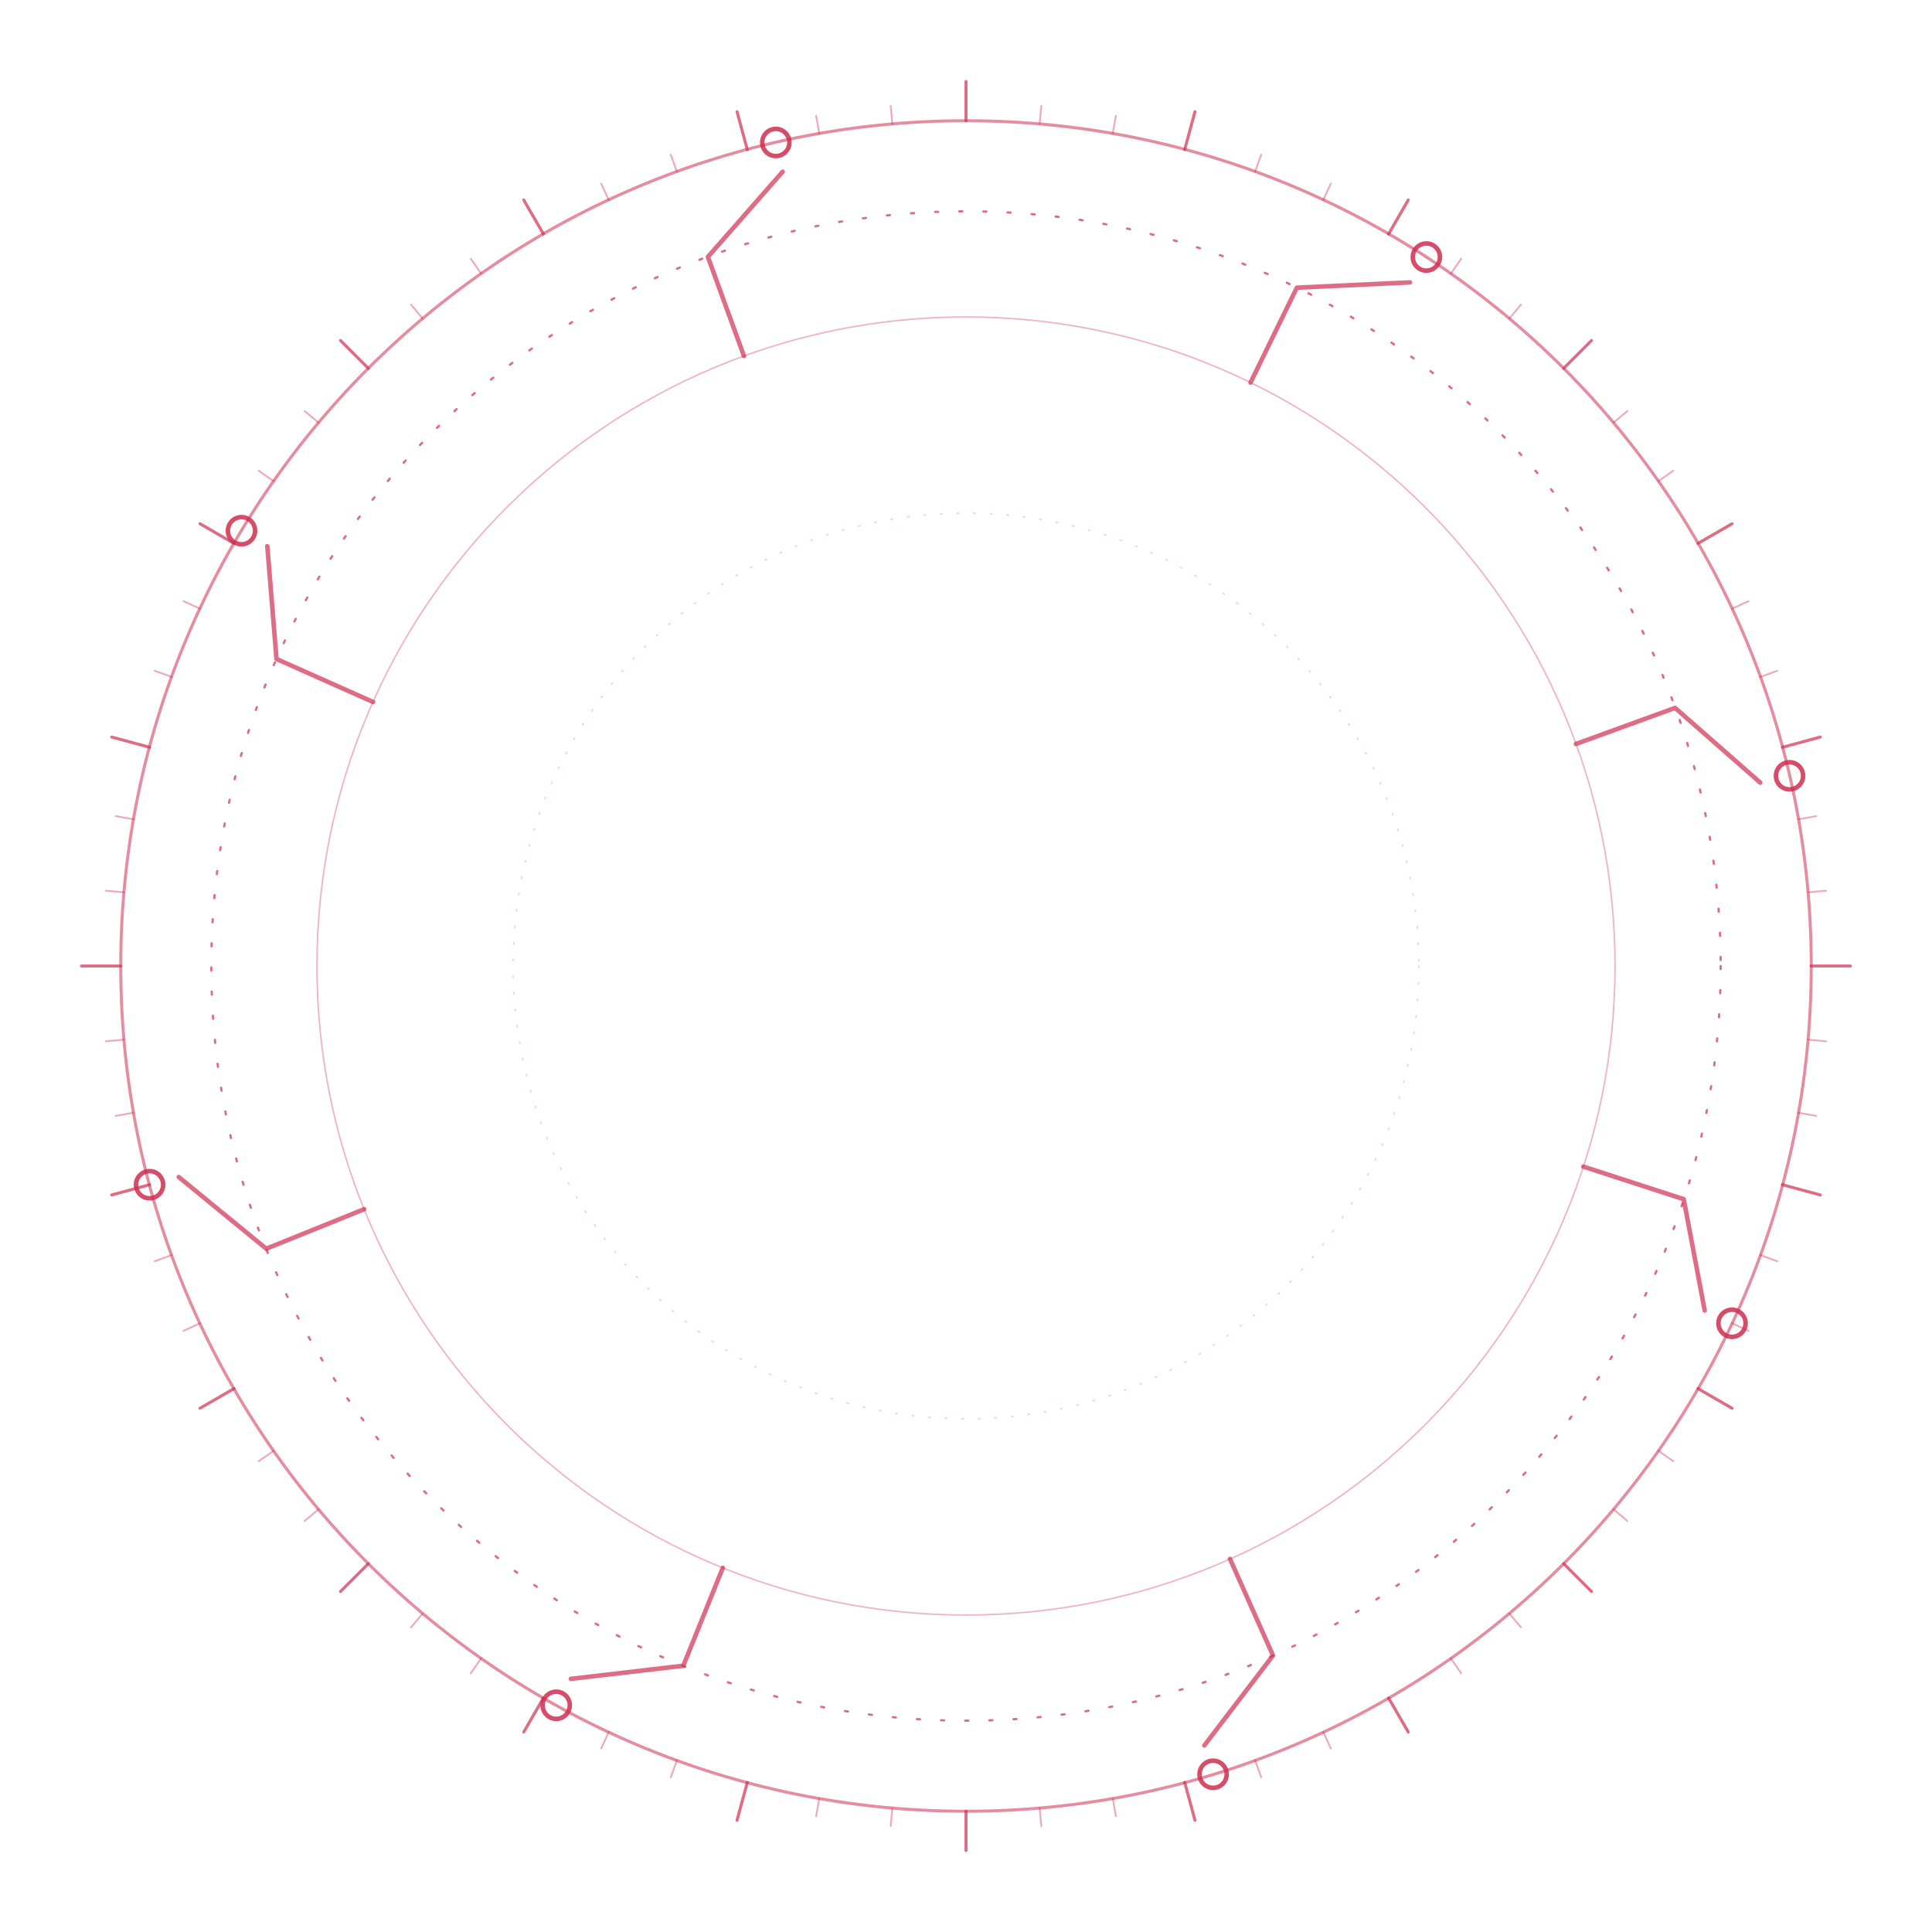
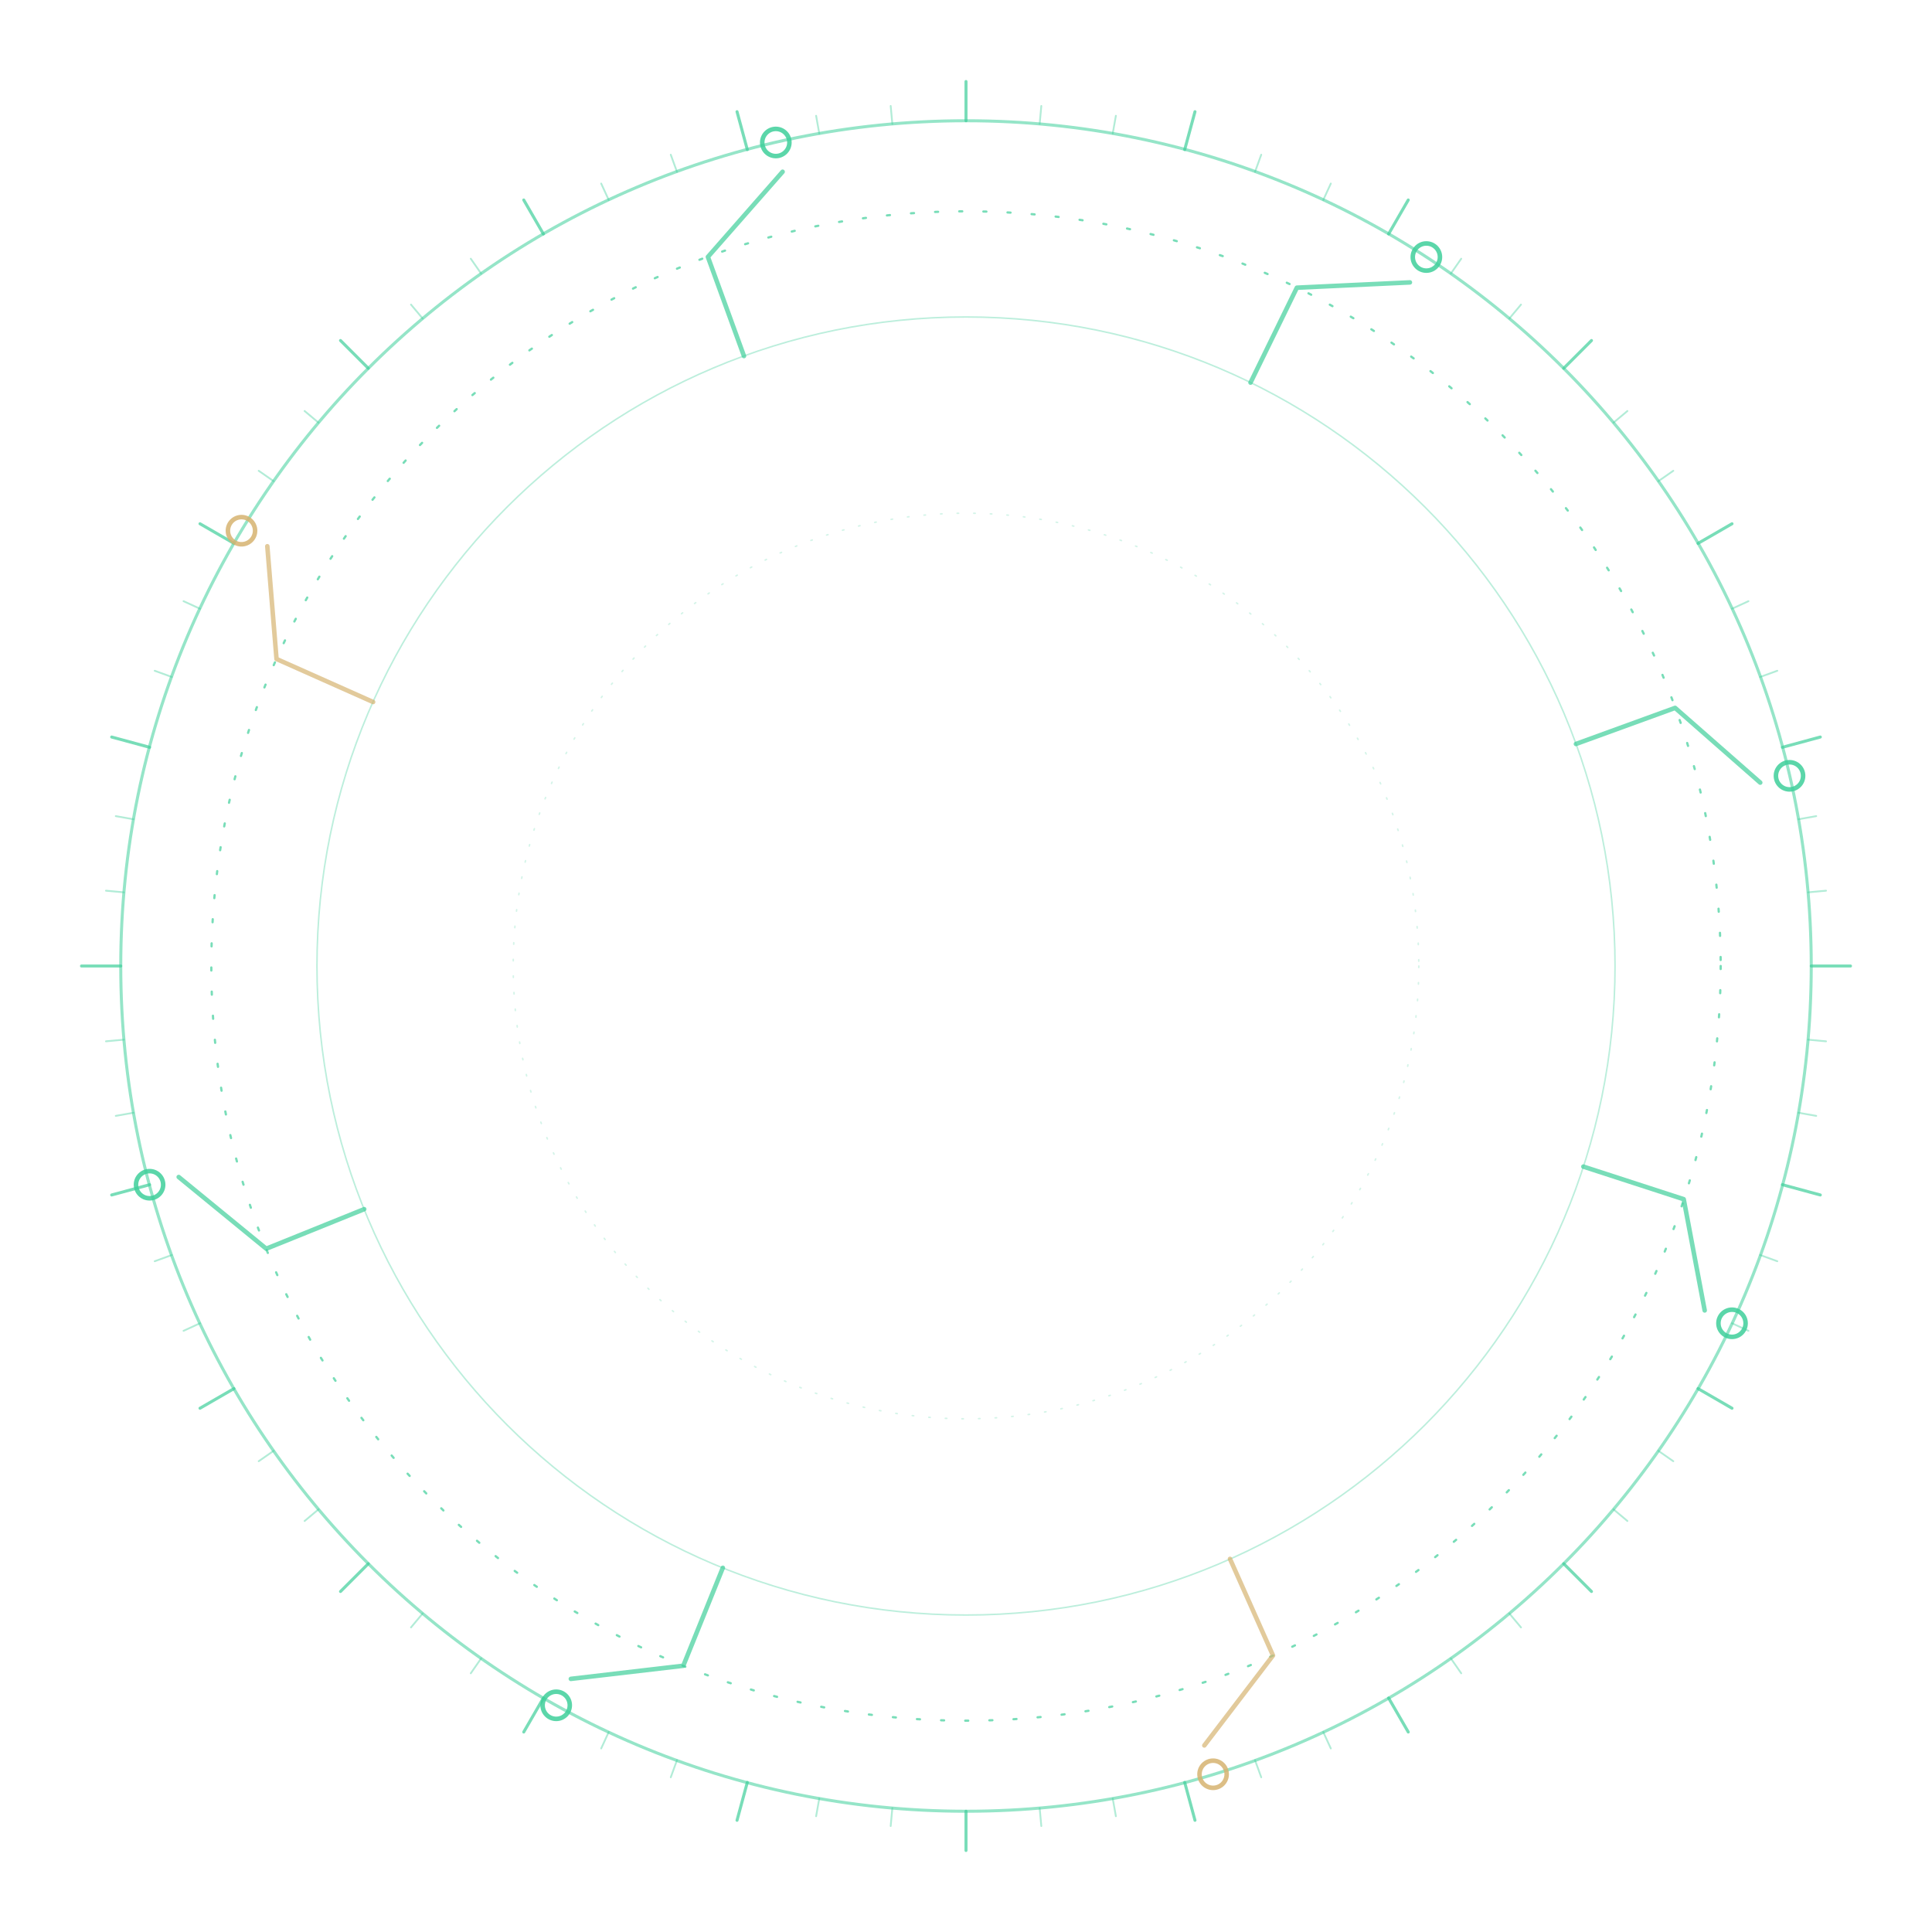
<svg xmlns="http://www.w3.org/2000/svg" viewBox="-640 -640 1280 1280" aria-hidden="true" fill="none" stroke-linecap="round" stroke-linejoin="round">
-   <circle r="560" stroke="#cf2e50" stroke-width="2" opacity=".55" />
-   <circle r="500" stroke="#cf2e50" stroke-width="1.5" stroke-dasharray="2 14" opacity=".7" />
-   <circle r="430" stroke="#cf2e50" stroke-width="1" opacity=".35" />
-   <circle r="300" stroke="#cf2e50" stroke-width="1" stroke-dasharray="1 10" opacity=".22" />
-   <path d="M560.0 0.0 L586.0 0.0" stroke="#cf2e50" stroke-width="2" opacity="0.7" />
-   <path d="M557.9 48.8 L569.8 49.9" stroke="#cf2e50" stroke-width="1.2" opacity="0.4" />
-   <path d="M551.5 97.2 L563.3 99.3" stroke="#cf2e50" stroke-width="1.2" opacity="0.4" />
-   <path d="M540.9 144.9 L566.0 151.7" stroke="#cf2e50" stroke-width="2" opacity="0.7" />
-   <path d="M526.2 191.5 L537.5 195.6" stroke="#cf2e50" stroke-width="1.2" opacity="0.4" />
-   <path d="M507.5 236.7 L518.4 241.7" stroke="#cf2e50" stroke-width="1.2" opacity="0.4" />
-   <path d="M485.0 280.0 L507.5 293.0" stroke="#cf2e50" stroke-width="2" opacity="0.7" />
-   <path d="M458.7 321.2 L468.6 328.1" stroke="#cf2e50" stroke-width="1.2" opacity="0.4" />
-   <path d="M429.0 360.0 L438.2 367.7" stroke="#cf2e50" stroke-width="1.2" opacity="0.4" />
-   <path d="M396.0 396.0 L414.4 414.4" stroke="#cf2e50" stroke-width="2" opacity="0.7" />
-   <path d="M360.0 429.0 L367.7 438.2" stroke="#cf2e50" stroke-width="1.2" opacity="0.4" />
-   <path d="M321.2 458.7 L328.1 468.6" stroke="#cf2e50" stroke-width="1.2" opacity="0.4" />
-   <path d="M280.0 485.0 L293.0 507.5" stroke="#cf2e50" stroke-width="2" opacity="0.7" />
-   <path d="M236.7 507.5 L241.7 518.4" stroke="#cf2e50" stroke-width="1.2" opacity="0.4" />
-   <path d="M191.5 526.2 L195.6 537.5" stroke="#cf2e50" stroke-width="1.2" opacity="0.4" />
-   <path d="M144.9 540.9 L151.7 566.0" stroke="#cf2e50" stroke-width="2" opacity="0.7" />
-   <path d="M97.2 551.5 L99.3 563.3" stroke="#cf2e50" stroke-width="1.2" opacity="0.4" />
-   <path d="M48.8 557.9 L49.9 569.8" stroke="#cf2e50" stroke-width="1.2" opacity="0.4" />
-   <path d="M0.0 560.0 L0.0 586.0" stroke="#cf2e50" stroke-width="2" opacity="0.7" />
-   <path d="M-48.8 557.9 L-49.9 569.8" stroke="#cf2e50" stroke-width="1.2" opacity="0.4" />
-   <path d="M-97.2 551.5 L-99.3 563.3" stroke="#cf2e50" stroke-width="1.2" opacity="0.4" />
-   <path d="M-144.9 540.9 L-151.7 566.0" stroke="#cf2e50" stroke-width="2" opacity="0.7" />
-   <path d="M-191.5 526.2 L-195.6 537.5" stroke="#cf2e50" stroke-width="1.2" opacity="0.4" />
-   <path d="M-236.7 507.5 L-241.7 518.4" stroke="#cf2e50" stroke-width="1.2" opacity="0.4" />
-   <path d="M-280.0 485.0 L-293.0 507.5" stroke="#cf2e50" stroke-width="2" opacity="0.7" />
-   <path d="M-321.2 458.7 L-328.1 468.6" stroke="#cf2e50" stroke-width="1.2" opacity="0.4" />
-   <path d="M-360.0 429.0 L-367.7 438.2" stroke="#cf2e50" stroke-width="1.2" opacity="0.4" />
-   <path d="M-396.0 396.0 L-414.4 414.4" stroke="#cf2e50" stroke-width="2" opacity="0.7" />
-   <path d="M-429.0 360.0 L-438.2 367.7" stroke="#cf2e50" stroke-width="1.2" opacity="0.4" />
-   <path d="M-458.7 321.2 L-468.6 328.1" stroke="#cf2e50" stroke-width="1.2" opacity="0.4" />
-   <path d="M-485.0 280.0 L-507.5 293.0" stroke="#cf2e50" stroke-width="2" opacity="0.7" />
-   <path d="M-507.5 236.7 L-518.4 241.7" stroke="#cf2e50" stroke-width="1.2" opacity="0.4" />
-   <path d="M-526.2 191.5 L-537.5 195.6" stroke="#cf2e50" stroke-width="1.2" opacity="0.4" />
-   <path d="M-540.9 144.9 L-566.0 151.7" stroke="#cf2e50" stroke-width="2" opacity="0.7" />
-   <path d="M-551.5 97.2 L-563.3 99.3" stroke="#cf2e50" stroke-width="1.2" opacity="0.4" />
-   <path d="M-557.9 48.8 L-569.8 49.9" stroke="#cf2e50" stroke-width="1.2" opacity="0.4" />
-   <path d="M-560.0 0.0 L-586.0 0.0" stroke="#cf2e50" stroke-width="2" opacity="0.7" />
-   <path d="M-557.9 -48.8 L-569.8 -49.9" stroke="#cf2e50" stroke-width="1.2" opacity="0.4" />
-   <path d="M-551.5 -97.2 L-563.3 -99.3" stroke="#cf2e50" stroke-width="1.2" opacity="0.4" />
-   <path d="M-540.9 -144.9 L-566.0 -151.7" stroke="#cf2e50" stroke-width="2" opacity="0.7" />
-   <path d="M-526.2 -191.5 L-537.5 -195.6" stroke="#cf2e50" stroke-width="1.2" opacity="0.4" />
-   <path d="M-507.5 -236.7 L-518.4 -241.7" stroke="#cf2e50" stroke-width="1.2" opacity="0.4" />
-   <path d="M-485.0 -280.0 L-507.5 -293.0" stroke="#cf2e50" stroke-width="2" opacity="0.7" />
-   <path d="M-458.7 -321.2 L-468.6 -328.1" stroke="#cf2e50" stroke-width="1.2" opacity="0.4" />
-   <path d="M-429.0 -360.0 L-438.2 -367.7" stroke="#cf2e50" stroke-width="1.2" opacity="0.4" />
-   <path d="M-396.0 -396.0 L-414.4 -414.4" stroke="#cf2e50" stroke-width="2" opacity="0.7" />
-   <path d="M-360.0 -429.0 L-367.7 -438.2" stroke="#cf2e50" stroke-width="1.2" opacity="0.4" />
-   <path d="M-321.2 -458.7 L-328.1 -468.6" stroke="#cf2e50" stroke-width="1.2" opacity="0.4" />
-   <path d="M-280.0 -485.0 L-293.0 -507.5" stroke="#cf2e50" stroke-width="2" opacity="0.7" />
-   <path d="M-236.7 -507.5 L-241.7 -518.4" stroke="#cf2e50" stroke-width="1.2" opacity="0.4" />
-   <path d="M-191.5 -526.2 L-195.6 -537.5" stroke="#cf2e50" stroke-width="1.2" opacity="0.4" />
-   <path d="M-144.9 -540.9 L-151.7 -566.0" stroke="#cf2e50" stroke-width="2" opacity="0.7" />
-   <path d="M-97.2 -551.5 L-99.3 -563.3" stroke="#cf2e50" stroke-width="1.2" opacity="0.4" />
-   <path d="M-48.8 -557.9 L-49.9 -569.8" stroke="#cf2e50" stroke-width="1.2" opacity="0.4" />
-   <path d="M-0.0 -560.0 L-0.0 -586.0" stroke="#cf2e50" stroke-width="2" opacity="0.7" />
-   <path d="M48.8 -557.9 L49.9 -569.8" stroke="#cf2e50" stroke-width="1.2" opacity="0.4" />
-   <path d="M97.2 -551.5 L99.3 -563.3" stroke="#cf2e50" stroke-width="1.2" opacity="0.4" />
-   <path d="M144.9 -540.9 L151.7 -566.0" stroke="#cf2e50" stroke-width="2" opacity="0.7" />
-   <path d="M191.5 -526.2 L195.6 -537.5" stroke="#cf2e50" stroke-width="1.2" opacity="0.4" />
-   <path d="M236.7 -507.5 L241.7 -518.4" stroke="#cf2e50" stroke-width="1.2" opacity="0.4" />
-   <path d="M280.0 -485.0 L293.0 -507.5" stroke="#cf2e50" stroke-width="2" opacity="0.7" />
-   <path d="M321.2 -458.7 L328.1 -468.6" stroke="#cf2e50" stroke-width="1.2" opacity="0.4" />
-   <path d="M360.0 -429.0 L367.7 -438.2" stroke="#cf2e50" stroke-width="1.2" opacity="0.4" />
-   <path d="M396.0 -396.0 L414.4 -414.4" stroke="#cf2e50" stroke-width="2" opacity="0.7" />
-   <path d="M429.0 -360.0 L438.2 -367.7" stroke="#cf2e50" stroke-width="1.2" opacity="0.4" />
-   <path d="M458.7 -321.2 L468.6 -328.1" stroke="#cf2e50" stroke-width="1.2" opacity="0.4" />
-   <path d="M485.0 -280.0 L507.5 -293.0" stroke="#cf2e50" stroke-width="2" opacity="0.7" />
-   <path d="M507.5 -236.7 L518.4 -241.7" stroke="#cf2e50" stroke-width="1.2" opacity="0.4" />
-   <path d="M526.2 -191.5 L537.5 -195.6" stroke="#cf2e50" stroke-width="1.2" opacity="0.4" />
-   <path d="M540.9 -144.9 L566.0 -151.7" stroke="#cf2e50" stroke-width="2" opacity="0.7" />
-   <path d="M551.5 -97.2 L563.3 -99.3" stroke="#cf2e50" stroke-width="1.2" opacity="0.4" />
-   <path d="M557.9 -48.8 L569.8 -49.9" stroke="#cf2e50" stroke-width="1.2" opacity="0.4" />
-   <path d="M409.0 132.9 L475.5 154.5 L489.4 228.2" stroke="#cf2e50" stroke-width="3" opacity=".7" />
-   <circle cx="507.5" cy="236.7" r="9" stroke="#cf2e50" stroke-width="3" opacity=".85" />
-   <path d="M174.9 392.8 L203.4 456.8 L157.9 516.4" stroke="#cf2e50" stroke-width="3" opacity=".7" />
-   <circle cx="163.7" cy="535.5" r="9" stroke="#cf2e50" stroke-width="3" opacity=".85" />
-   <path d="M-161.1 398.7 L-187.3 463.6 L-261.8 472.3" stroke="#cf2e50" stroke-width="3" opacity=".7" />
-   <circle cx="-271.5" cy="489.8" r="9" stroke="#cf2e50" stroke-width="3" opacity=".85" />
-   <path d="M-398.7 161.1 L-463.6 187.3 L-521.6 139.8" stroke="#cf2e50" stroke-width="3" opacity=".7" />
-   <circle cx="-540.9" cy="144.9" r="9" stroke="#cf2e50" stroke-width="3" opacity=".85" />
-   <path d="M-392.8 -174.9 L-456.8 -203.4 L-462.9 -278.1" stroke="#cf2e50" stroke-width="3" opacity=".7" />
-   <circle cx="-480.0" cy="-288.4" r="9" stroke="#cf2e50" stroke-width="3" opacity=".85" />
-   <path d="M-147.1 -404.1 L-171.0 -469.8 L-121.5 -526.2" stroke="#cf2e50" stroke-width="3" opacity=".7" />
-   <circle cx="-126.0" cy="-545.6" r="9" stroke="#cf2e50" stroke-width="3" opacity=".85" />
-   <path d="M188.5 -386.5 L219.2 -449.4 L294.1 -452.9" stroke="#cf2e50" stroke-width="3" opacity=".7" />
-   <circle cx="305.0" cy="-469.7" r="9" stroke="#cf2e50" stroke-width="3" opacity=".85" />
-   <path d="M404.1 -147.1 L469.8 -171.0 L526.2 -121.5" stroke="#cf2e50" stroke-width="3" opacity=".7" />
-   <circle cx="545.6" cy="-126.0" r="9" stroke="#cf2e50" stroke-width="3" opacity=".85" />
+   <circle r="560" stroke="#3ecf9a" stroke-width="2" opacity=".55" />
+   <circle r="500" stroke="#3ecf9a" stroke-width="1.5" stroke-dasharray="2 14" opacity=".7" />
+   <circle r="430" stroke="#3ecf9a" stroke-width="1" opacity=".35" />
+   <circle r="300" stroke="#3ecf9a" stroke-width="1" stroke-dasharray="1 10" opacity=".22" />
+   <path d="M560.0 0.0 L586.0 0.0" stroke="#3ecf9a" stroke-width="2" opacity="0.7" />
+   <path d="M557.9 48.8 L569.8 49.9" stroke="#3ecf9a" stroke-width="1.2" opacity="0.4" />
+   <path d="M551.5 97.2 L563.3 99.3" stroke="#3ecf9a" stroke-width="1.2" opacity="0.4" />
+   <path d="M540.9 144.9 L566.0 151.7" stroke="#3ecf9a" stroke-width="2" opacity="0.7" />
+   <path d="M526.2 191.5 L537.5 195.6" stroke="#3ecf9a" stroke-width="1.2" opacity="0.4" />
+   <path d="M507.5 236.7 L518.4 241.7" stroke="#3ecf9a" stroke-width="1.2" opacity="0.4" />
+   <path d="M485.0 280.0 L507.5 293.0" stroke="#3ecf9a" stroke-width="2" opacity="0.7" />
+   <path d="M458.7 321.2 L468.6 328.1" stroke="#3ecf9a" stroke-width="1.2" opacity="0.4" />
+   <path d="M429.0 360.0 L438.2 367.7" stroke="#3ecf9a" stroke-width="1.2" opacity="0.4" />
+   <path d="M396.0 396.0 L414.4 414.4" stroke="#3ecf9a" stroke-width="2" opacity="0.7" />
+   <path d="M360.0 429.0 L367.7 438.2" stroke="#3ecf9a" stroke-width="1.2" opacity="0.4" />
+   <path d="M321.2 458.7 L328.1 468.6" stroke="#3ecf9a" stroke-width="1.2" opacity="0.4" />
+   <path d="M280.0 485.0 L293.0 507.5" stroke="#3ecf9a" stroke-width="2" opacity="0.7" />
+   <path d="M236.7 507.5 L241.7 518.4" stroke="#3ecf9a" stroke-width="1.2" opacity="0.4" />
+   <path d="M191.5 526.2 L195.6 537.5" stroke="#3ecf9a" stroke-width="1.2" opacity="0.4" />
+   <path d="M144.9 540.9 L151.7 566.0" stroke="#3ecf9a" stroke-width="2" opacity="0.7" />
+   <path d="M97.2 551.5 L99.3 563.3" stroke="#3ecf9a" stroke-width="1.2" opacity="0.4" />
+   <path d="M48.8 557.9 L49.9 569.8" stroke="#3ecf9a" stroke-width="1.2" opacity="0.4" />
+   <path d="M0.0 560.0 L0.0 586.0" stroke="#3ecf9a" stroke-width="2" opacity="0.7" />
+   <path d="M-48.8 557.9 L-49.9 569.8" stroke="#3ecf9a" stroke-width="1.2" opacity="0.4" />
+   <path d="M-97.2 551.5 L-99.3 563.3" stroke="#3ecf9a" stroke-width="1.2" opacity="0.4" />
+   <path d="M-144.9 540.9 L-151.7 566.0" stroke="#3ecf9a" stroke-width="2" opacity="0.7" />
+   <path d="M-191.5 526.2 L-195.6 537.5" stroke="#3ecf9a" stroke-width="1.2" opacity="0.4" />
+   <path d="M-236.7 507.5 L-241.7 518.4" stroke="#3ecf9a" stroke-width="1.2" opacity="0.4" />
+   <path d="M-280.0 485.0 L-293.0 507.5" stroke="#3ecf9a" stroke-width="2" opacity="0.7" />
+   <path d="M-321.2 458.7 L-328.1 468.6" stroke="#3ecf9a" stroke-width="1.2" opacity="0.4" />
+   <path d="M-360.0 429.0 L-367.7 438.2" stroke="#3ecf9a" stroke-width="1.2" opacity="0.4" />
+   <path d="M-396.0 396.0 L-414.4 414.4" stroke="#3ecf9a" stroke-width="2" opacity="0.7" />
+   <path d="M-429.0 360.0 L-438.2 367.7" stroke="#3ecf9a" stroke-width="1.2" opacity="0.4" />
+   <path d="M-458.7 321.2 L-468.6 328.1" stroke="#3ecf9a" stroke-width="1.2" opacity="0.4" />
+   <path d="M-485.0 280.0 L-507.5 293.0" stroke="#3ecf9a" stroke-width="2" opacity="0.7" />
+   <path d="M-507.5 236.7 L-518.4 241.7" stroke="#3ecf9a" stroke-width="1.2" opacity="0.4" />
+   <path d="M-526.2 191.5 L-537.5 195.6" stroke="#3ecf9a" stroke-width="1.2" opacity="0.4" />
+   <path d="M-540.9 144.9 L-566.0 151.7" stroke="#3ecf9a" stroke-width="2" opacity="0.7" />
+   <path d="M-551.5 97.2 L-563.3 99.3" stroke="#3ecf9a" stroke-width="1.2" opacity="0.4" />
+   <path d="M-557.9 48.8 L-569.8 49.9" stroke="#3ecf9a" stroke-width="1.2" opacity="0.4" />
+   <path d="M-560.0 0.0 L-586.0 0.0" stroke="#3ecf9a" stroke-width="2" opacity="0.7" />
+   <path d="M-557.9 -48.8 L-569.8 -49.9" stroke="#3ecf9a" stroke-width="1.2" opacity="0.4" />
+   <path d="M-551.5 -97.2 L-563.3 -99.3" stroke="#3ecf9a" stroke-width="1.2" opacity="0.4" />
+   <path d="M-540.9 -144.9 L-566.0 -151.7" stroke="#3ecf9a" stroke-width="2" opacity="0.7" />
+   <path d="M-526.2 -191.5 L-537.5 -195.6" stroke="#3ecf9a" stroke-width="1.2" opacity="0.4" />
+   <path d="M-507.5 -236.7 L-518.4 -241.7" stroke="#3ecf9a" stroke-width="1.2" opacity="0.4" />
+   <path d="M-485.0 -280.0 L-507.5 -293.0" stroke="#3ecf9a" stroke-width="2" opacity="0.7" />
+   <path d="M-458.7 -321.2 L-468.6 -328.1" stroke="#3ecf9a" stroke-width="1.2" opacity="0.4" />
+   <path d="M-429.0 -360.0 L-438.2 -367.7" stroke="#3ecf9a" stroke-width="1.2" opacity="0.4" />
+   <path d="M-396.0 -396.0 L-414.4 -414.4" stroke="#3ecf9a" stroke-width="2" opacity="0.7" />
+   <path d="M-360.0 -429.0 L-367.7 -438.2" stroke="#3ecf9a" stroke-width="1.2" opacity="0.4" />
+   <path d="M-321.2 -458.7 L-328.1 -468.6" stroke="#3ecf9a" stroke-width="1.2" opacity="0.4" />
+   <path d="M-280.0 -485.0 L-293.0 -507.5" stroke="#3ecf9a" stroke-width="2" opacity="0.7" />
+   <path d="M-236.7 -507.5 L-241.7 -518.4" stroke="#3ecf9a" stroke-width="1.2" opacity="0.4" />
+   <path d="M-191.5 -526.2 L-195.6 -537.5" stroke="#3ecf9a" stroke-width="1.2" opacity="0.4" />
+   <path d="M-144.9 -540.9 L-151.7 -566.0" stroke="#3ecf9a" stroke-width="2" opacity="0.7" />
+   <path d="M-97.2 -551.5 L-99.3 -563.3" stroke="#3ecf9a" stroke-width="1.2" opacity="0.4" />
+   <path d="M-48.8 -557.9 L-49.9 -569.8" stroke="#3ecf9a" stroke-width="1.2" opacity="0.4" />
+   <path d="M-0.0 -560.0 L-0.0 -586.0" stroke="#3ecf9a" stroke-width="2" opacity="0.7" />
+   <path d="M48.8 -557.9 L49.9 -569.8" stroke="#3ecf9a" stroke-width="1.2" opacity="0.4" />
+   <path d="M97.2 -551.5 L99.3 -563.3" stroke="#3ecf9a" stroke-width="1.2" opacity="0.4" />
+   <path d="M144.9 -540.9 L151.7 -566.0" stroke="#3ecf9a" stroke-width="2" opacity="0.7" />
+   <path d="M191.5 -526.2 L195.6 -537.5" stroke="#3ecf9a" stroke-width="1.2" opacity="0.4" />
+   <path d="M236.7 -507.5 L241.7 -518.4" stroke="#3ecf9a" stroke-width="1.2" opacity="0.4" />
+   <path d="M280.0 -485.0 L293.0 -507.5" stroke="#3ecf9a" stroke-width="2" opacity="0.7" />
+   <path d="M321.2 -458.7 L328.1 -468.6" stroke="#3ecf9a" stroke-width="1.2" opacity="0.4" />
+   <path d="M360.0 -429.0 L367.7 -438.2" stroke="#3ecf9a" stroke-width="1.2" opacity="0.4" />
+   <path d="M396.0 -396.0 L414.4 -414.4" stroke="#3ecf9a" stroke-width="2" opacity="0.7" />
+   <path d="M429.0 -360.0 L438.2 -367.7" stroke="#3ecf9a" stroke-width="1.2" opacity="0.4" />
+   <path d="M458.7 -321.2 L468.6 -328.1" stroke="#3ecf9a" stroke-width="1.2" opacity="0.4" />
+   <path d="M485.0 -280.0 L507.5 -293.0" stroke="#3ecf9a" stroke-width="2" opacity="0.7" />
+   <path d="M507.5 -236.7 L518.4 -241.7" stroke="#3ecf9a" stroke-width="1.2" opacity="0.4" />
+   <path d="M526.2 -191.5 L537.5 -195.6" stroke="#3ecf9a" stroke-width="1.2" opacity="0.4" />
+   <path d="M540.9 -144.9 L566.0 -151.7" stroke="#3ecf9a" stroke-width="2" opacity="0.7" />
+   <path d="M551.5 -97.2 L563.3 -99.3" stroke="#3ecf9a" stroke-width="1.2" opacity="0.4" />
+   <path d="M557.9 -48.8 L569.8 -49.9" stroke="#3ecf9a" stroke-width="1.2" opacity="0.4" />
+   <path d="M409.0 132.9 L475.5 154.5 L489.4 228.2" stroke="#3ecf9a" stroke-width="3" opacity=".7" />
+   <circle cx="507.5" cy="236.7" r="9" stroke="#3ecf9a" stroke-width="3" opacity=".85" />
+   <path d="M174.9 392.8 L203.4 456.8 L157.9 516.4" stroke="#d6b370" stroke-width="3" opacity=".7" />
+   <circle cx="163.7" cy="535.5" r="9" stroke="#d6b370" stroke-width="3" opacity=".85" />
+   <path d="M-161.1 398.7 L-187.3 463.6 L-261.8 472.3" stroke="#3ecf9a" stroke-width="3" opacity=".7" />
+   <circle cx="-271.5" cy="489.8" r="9" stroke="#3ecf9a" stroke-width="3" opacity=".85" />
+   <path d="M-398.7 161.1 L-463.6 187.3 L-521.6 139.8" stroke="#3ecf9a" stroke-width="3" opacity=".7" />
+   <circle cx="-540.9" cy="144.9" r="9" stroke="#3ecf9a" stroke-width="3" opacity=".85" />
+   <path d="M-392.8 -174.9 L-456.8 -203.4 L-462.9 -278.1" stroke="#d6b370" stroke-width="3" opacity=".7" />
+   <circle cx="-480.0" cy="-288.4" r="9" stroke="#d6b370" stroke-width="3" opacity=".85" />
+   <path d="M-147.1 -404.1 L-171.0 -469.8 L-121.5 -526.2" stroke="#3ecf9a" stroke-width="3" opacity=".7" />
+   <circle cx="-126.0" cy="-545.6" r="9" stroke="#3ecf9a" stroke-width="3" opacity=".85" />
+   <path d="M188.5 -386.5 L219.2 -449.4 L294.1 -452.9" stroke="#3ecf9a" stroke-width="3" opacity=".7" />
+   <circle cx="305.0" cy="-469.7" r="9" stroke="#3ecf9a" stroke-width="3" opacity=".85" />
+   <path d="M404.1 -147.1 L469.8 -171.0 L526.2 -121.5" stroke="#3ecf9a" stroke-width="3" opacity=".7" />
+   <circle cx="545.6" cy="-126.0" r="9" stroke="#3ecf9a" stroke-width="3" opacity=".85" />
</svg>
